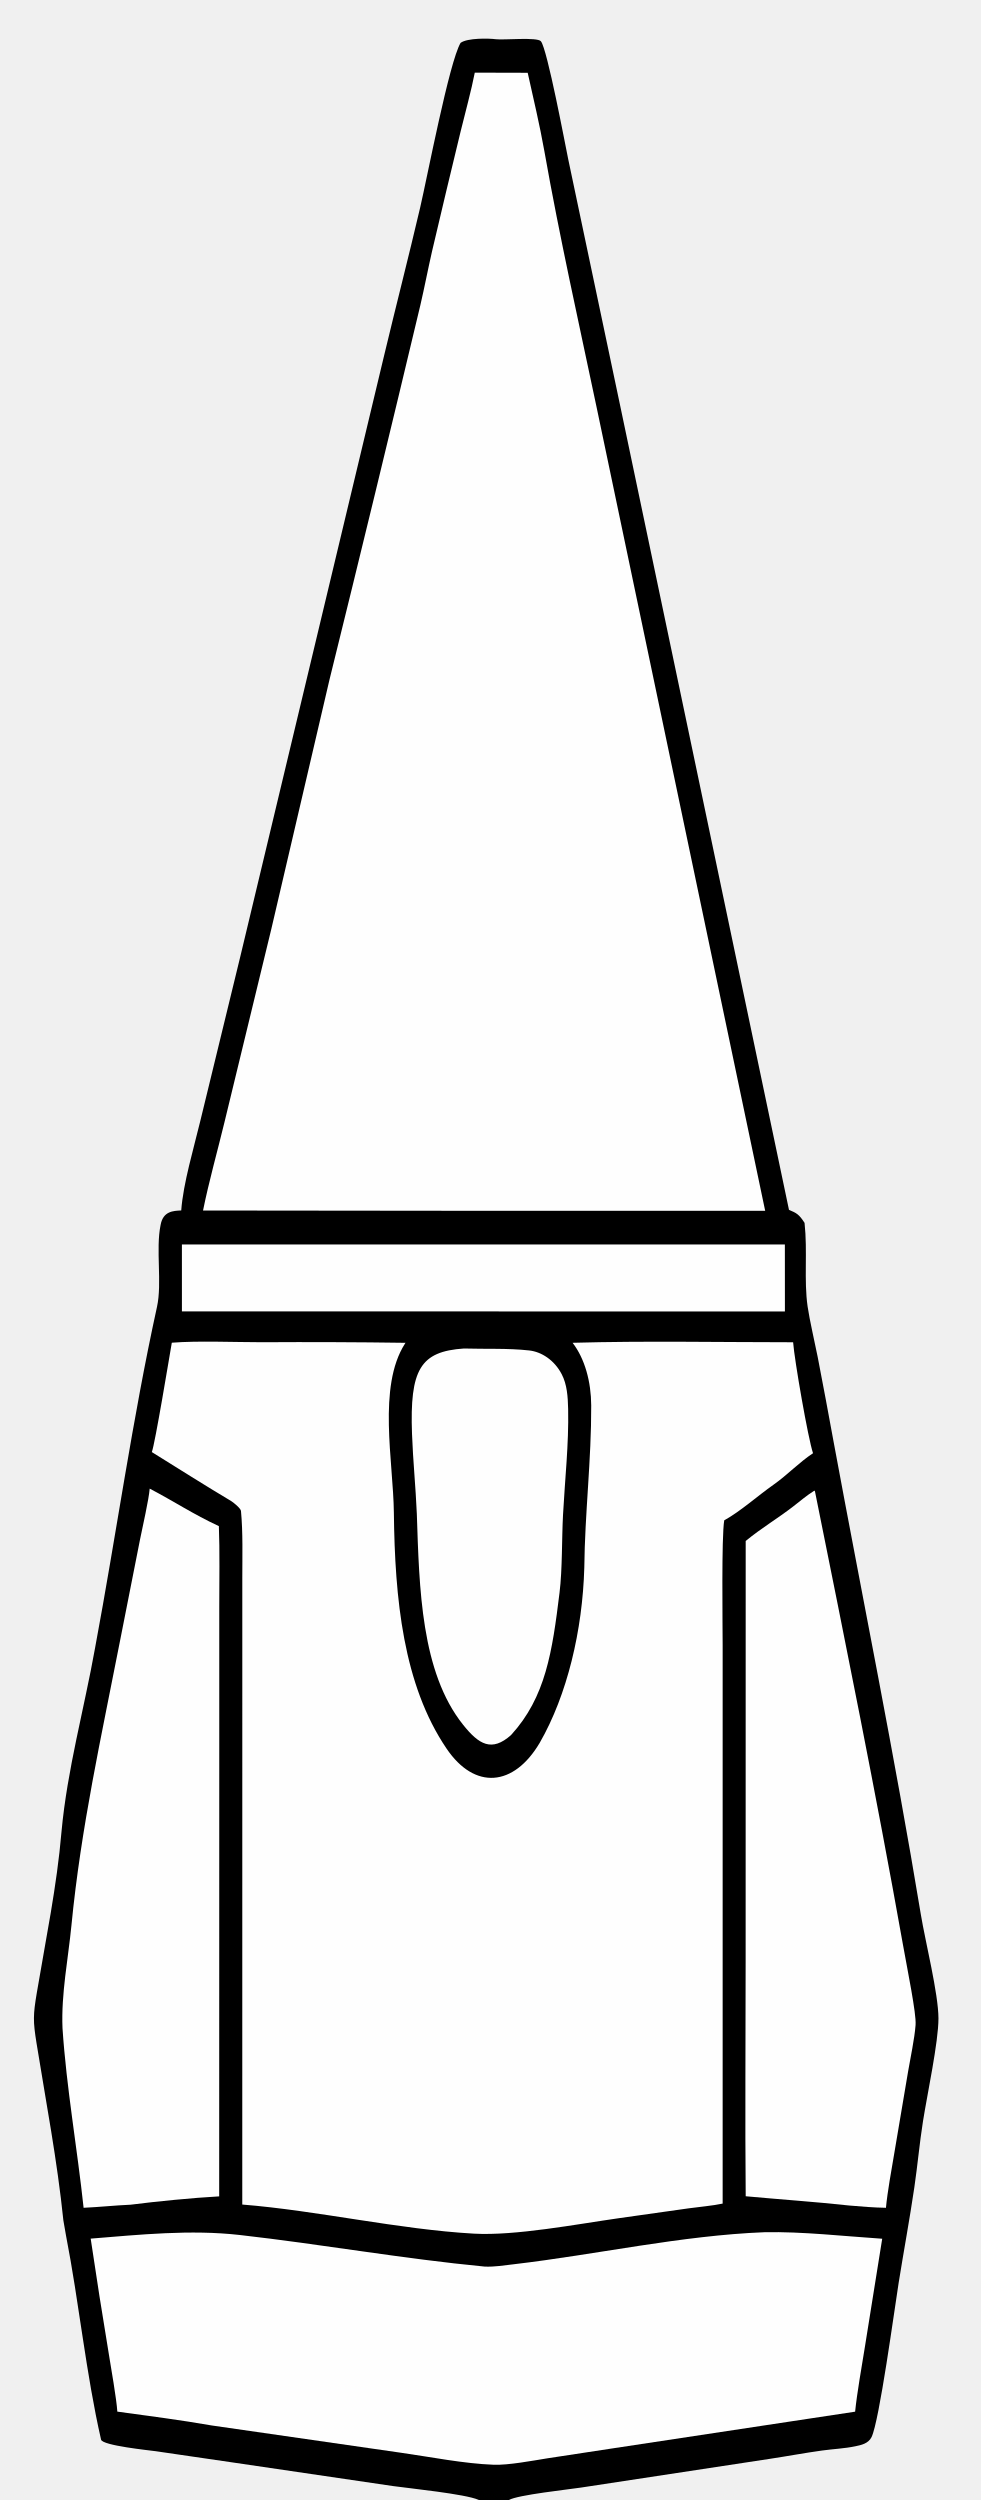
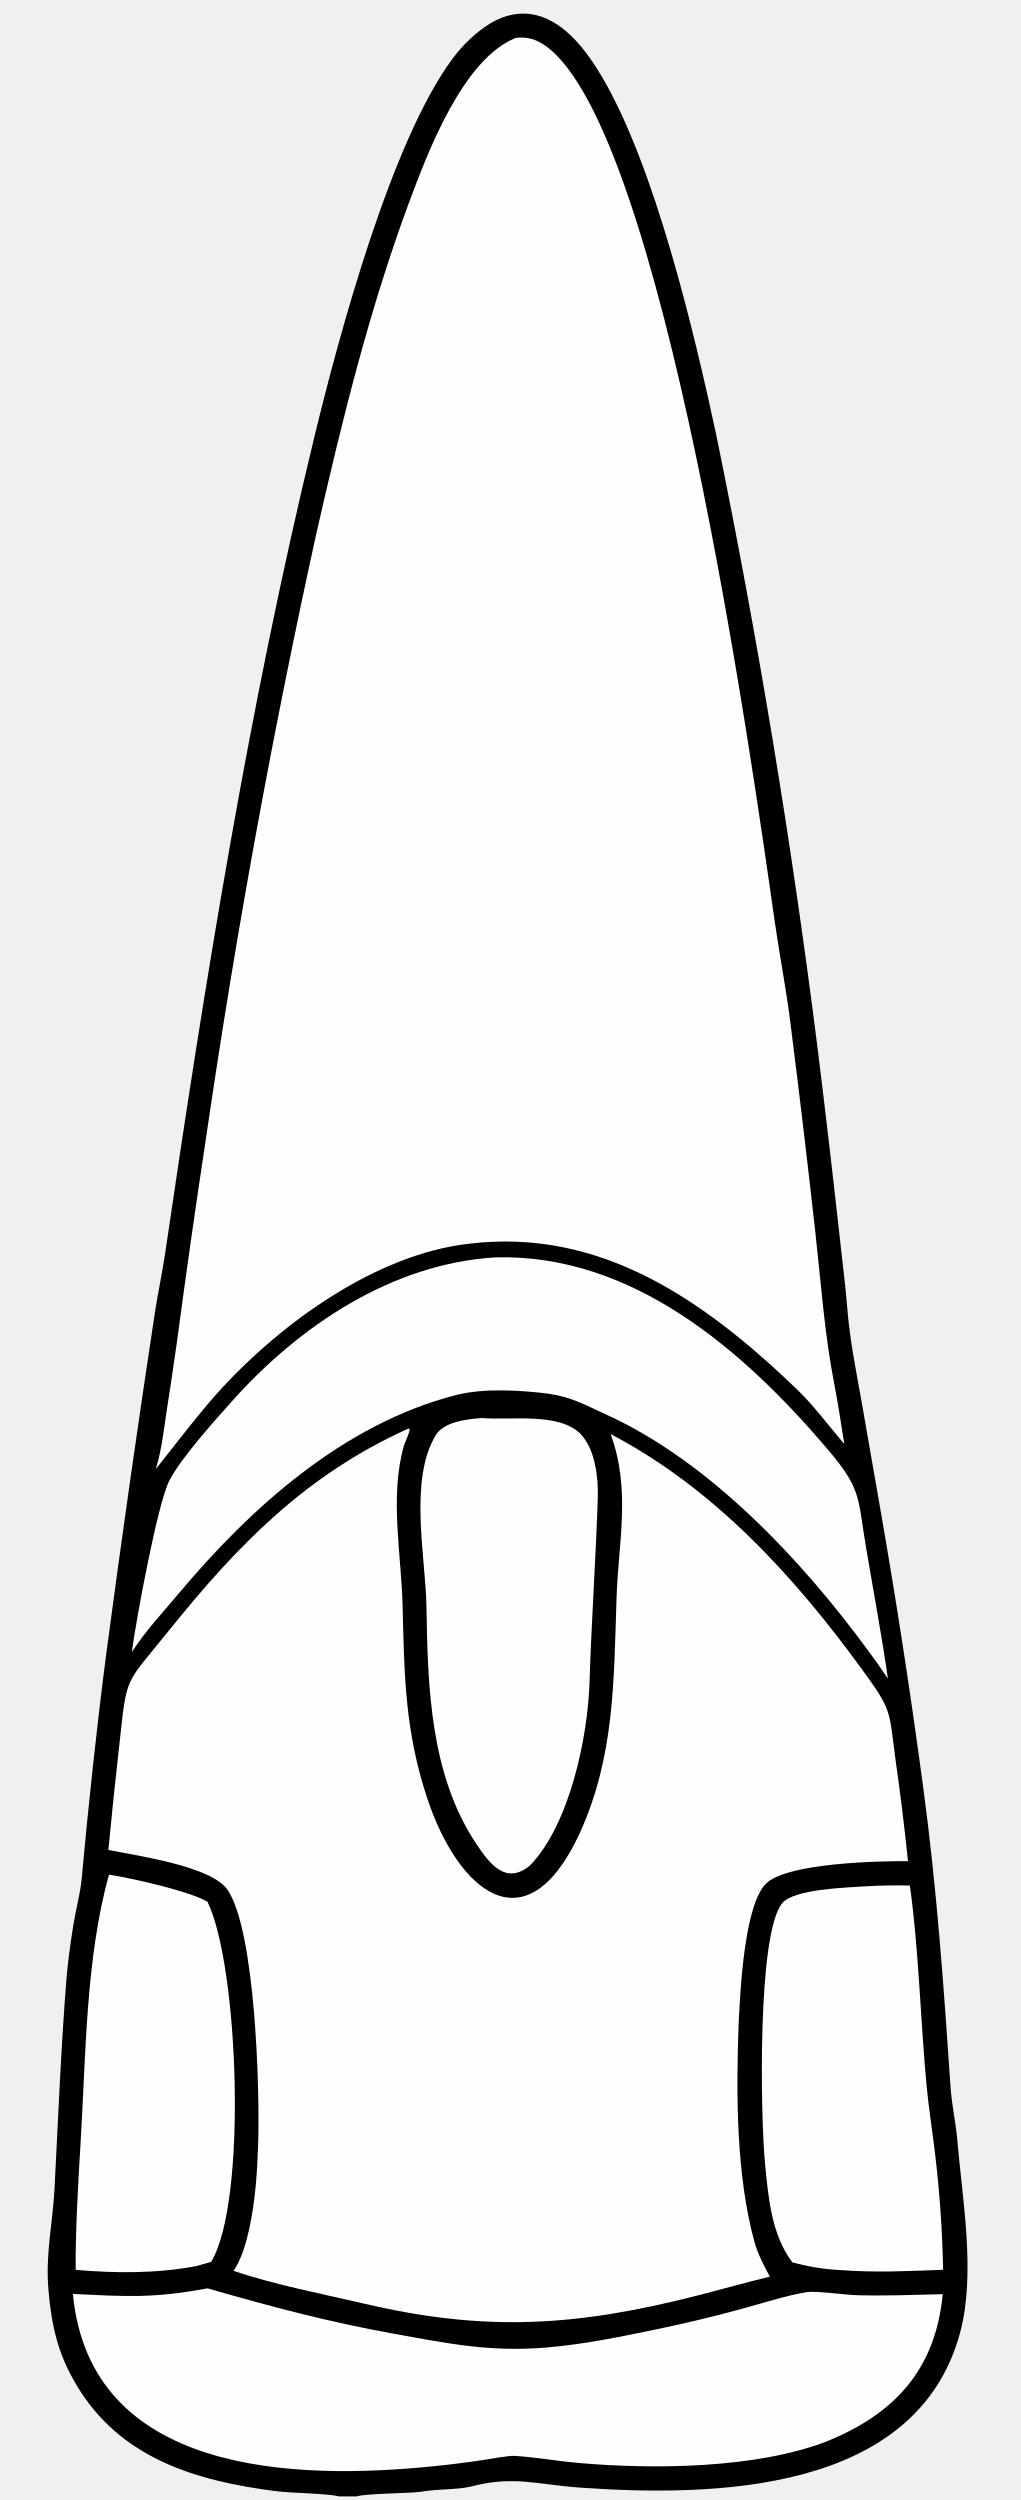
- <svg xmlns="http://www.w3.org/2000/svg" width="89" height="227" viewBox="0 0 89 227" fill="none">
-   <path d="M16.456 109.91C16.629 107.472 17.607 104.198 18.189 101.776L21.829 86.816L34.882 32.263C35.937 27.848 37.121 23.249 38.151 18.845C38.791 16.105 40.794 5.626 41.82 3.893C42.44 3.432 44.409 3.48 45.014 3.561C45.715 3.654 48.779 3.348 49.113 3.746C49.692 4.438 51.338 13.223 51.592 14.448L56.237 36.481L71.639 109.854C72.332 110.146 72.552 110.258 73.054 111.037C73.335 113.644 72.986 116.238 73.331 118.632C73.508 119.864 73.992 121.925 74.246 123.213C74.744 125.789 75.228 128.37 75.699 130.957C78.344 145.252 81.24 159.476 83.618 173.867C84.022 176.312 85.21 181.038 85.212 183.272C85.215 185.406 84.185 190.205 83.804 192.629C83.492 194.608 83.315 196.62 83.023 198.605C82.595 201.515 82.059 204.398 81.595 207.297C81.215 209.679 79.842 219.854 79.136 221.291C78.842 221.889 78.162 222.016 77.686 222.117C76.688 222.329 75.662 222.367 74.656 222.506C73.083 222.723 71.51 223.02 69.936 223.257L52.763 225.87C51.728 226.031 46.967 226.542 46.213 227H43.479L43.444 226.983C42.275 226.46 37.176 225.942 35.687 225.735L21.026 223.576L14.141 222.57C13.59 222.49 9.301 222.061 9.177 221.519C7.808 215.538 7.18 209.075 5.994 202.99C5.903 202.52 5.826 202.079 5.753 201.606C5.197 196.176 4.175 190.855 3.316 185.514C2.994 183.512 3.006 182.955 3.339 180.965C4.153 176.099 5.164 171.286 5.586 166.302C6.1 160.69 7.651 155.132 8.628 149.655C10.555 139.349 12.024 128.83 14.254 118.669C14.736 116.487 14.121 113.452 14.584 111.215C14.811 109.978 15.723 109.94 16.456 109.91Z" fill="black" />
-   <path d="M51.991 121.926C58.572 121.739 65.415 121.876 72.015 121.877C72.131 123.468 73.375 130.633 73.823 131.953C72.59 132.759 71.465 133.948 70.254 134.798C68.779 135.834 67.283 137.198 65.76 138.047C65.505 139.536 65.614 147.488 65.617 149.366L65.617 200.086C64.767 200.274 63.421 200.392 62.53 200.517L56.276 201.4C52.373 201.955 46.781 203.025 43.047 202.816C36.182 202.431 28.853 200.722 21.998 200.173L22.001 153.762L22.001 143.299C22.001 141.323 22.067 139.151 21.88 137.192C21.857 136.952 21.17 136.403 20.994 136.299C18.578 134.858 16.188 133.34 13.786 131.848C14.08 131.082 15.357 123.323 15.6 121.918C17.959 121.728 21.381 121.874 23.804 121.874C28.142 121.848 32.481 121.865 36.819 121.928L36.764 122.013C34.272 125.928 35.71 132.691 35.763 137.353C35.852 145.17 36.611 152.965 40.547 158.772C43.112 162.555 46.657 162.229 49.007 158.246C51.505 153.9 52.895 148.027 53.054 142.351C53.105 137.404 53.701 132.54 53.682 127.62C53.673 125.465 53.106 123.371 51.991 121.926Z" fill="#FEFEFE" />
-   <path d="M43.11 6.596L47.915 6.609C48.425 8.907 49.014 11.383 49.426 13.711C50.81 21.535 52.55 29.275 54.177 37.006L69.478 109.941L44.891 109.943L18.436 109.914C18.961 107.308 19.749 104.511 20.377 101.916L24.644 84.321L29.919 61.707C32.715 50.395 35.466 39.06 38.17 27.701C38.546 26.087 38.858 24.445 39.228 22.824C40.08 19.188 40.945 15.559 41.824 11.937C42.214 10.334 42.809 8.167 43.11 6.596Z" fill="#FEFEFE" />
-   <path d="M69.424 202.685C72.814 202.614 76.704 203.053 80.104 203.277L78.54 213.05C78.255 214.831 77.822 217.234 77.645 218.98L55.372 222.351L49.708 223.214C48.328 223.434 46.154 223.85 44.821 223.799C42.108 223.697 39.152 223.099 36.433 222.713L19.218 220.231C16.44 219.744 13.446 219.357 10.653 218.975C10.584 217.836 10.077 214.967 9.878 213.728C9.3 210.252 8.752 206.764 8.234 203.267C12.728 202.905 17.288 202.429 21.784 202.939C29.201 203.779 36.609 205.101 44.031 205.808C44.909 205.841 45.785 205.696 46.655 205.594C54.209 204.709 61.855 202.982 69.424 202.685Z" fill="#FEFEFE" />
-   <path d="M73.95 135.347C73.966 135.37 73.982 135.391 73.998 135.414C76.734 149.001 79.551 162.888 81.987 176.572C82.419 178.995 83.207 182.824 83.135 183.841L83.128 183.933C83.046 185.063 82.657 186.914 82.457 188.079L81.202 195.508C80.955 196.98 80.581 199.001 80.444 200.468C79.372 200.451 78.185 200.354 77.114 200.261C74.019 199.924 70.822 199.709 67.71 199.42C67.644 192.407 67.704 185.185 67.704 178.158L67.709 139.92C69.141 138.74 70.595 137.892 72.039 136.773C72.691 136.266 73.265 135.775 73.95 135.347Z" fill="#FEFEFE" />
-   <path d="M13.592 135.167C15.85 136.35 17.52 137.479 19.874 138.573C19.961 140.779 19.909 143.685 19.909 145.931L19.909 159.108L19.902 199.43C17.498 199.563 14.236 199.884 11.856 200.187C10.447 200.248 9.014 200.402 7.591 200.467C7.019 195.115 6.029 189.539 5.675 184.151C5.547 181.024 6.194 177.846 6.488 174.814C7.354 165.909 9.211 157.655 10.885 149.056L12.714 139.788C12.944 138.638 13.511 136.181 13.592 135.167Z" fill="#FEFEFE" />
-   <path d="M42.12 122.444C44.08 122.504 46.124 122.407 48.059 122.622C49.158 122.745 50.333 123.485 51.007 124.785C51.484 125.705 51.562 126.792 51.587 127.94C51.655 131.101 51.292 134.368 51.123 137.533C51.005 139.741 51.068 142.478 50.808 144.597C50.146 149.988 49.548 154.105 46.401 157.545C44.646 159.107 43.482 158.404 42.044 156.602C38.228 151.821 38.071 144.233 37.848 137.461C37.745 135.037 37.499 132.627 37.411 130.204C37.198 124.339 38.166 122.714 42.12 122.444Z" fill="#FEFEFE" />
-   <path d="M16.517 112.998L71.266 113L71.27 119.081L16.518 119.075L16.517 112.998Z" fill="#FEFEFE" />
+ <svg xmlns="http://www.w3.org/2000/svg" width="127" height="311" viewBox="0 0 127 311" fill="none">
+   <g clip-path="url(#clip0_206_31)">
+     <path d="M42.205 310.555L42.151 310.541C40.68 310.185 36.243 310.142 34.396 309.909C24.436 308.643 14.941 305.862 9.49 296.659C7.159 292.724 6.413 289.315 6.022 284.81C5.643 280.436 6.557 276.544 6.779 272.333C7.242 263.567 7.576 254.766 8.282 246.015C8.455 243.876 8.786 241.605 9.12 239.49C9.409 237.656 9.99 235.577 10.156 233.759C11.024 224.283 12.038 214.803 13.268 205.366C15.141 191.302 17.145 177.254 19.278 163.228C19.644 160.802 20.179 158.406 20.536 155.973C25.527 121.969 30.955 88.02 39.048 54.592C42.148 41.789 48.65 17.574 56.322 7.264C57.563 5.595 59.236 3.977 61.017 2.896C62.768 1.833 64.788 1.4 66.793 1.909C70.413 2.828 73.105 6.532 74.899 9.58C81.498 20.788 86.359 41.303 89.127 54.215C94.313 79.553 98.525 105.081 101.752 130.743C102.746 138.791 103.686 146.845 104.572 154.906C104.855 157.491 105.198 160.168 105.403 162.756C105.718 166.715 106.468 170.359 107.164 174.261L109.489 187.587C111.505 199.133 113.29 210.718 114.844 222.335C116.521 234.748 117.407 247.117 118.245 259.609C118.391 261.788 118.9 264.062 119.089 266.223C119.724 273.707 121.412 282.94 119.414 290.266C113.976 310.206 88.668 310.629 72.048 309.452C67.093 309.1 63.782 307.948 58.726 309.295C57.037 309.745 54.197 309.621 52.41 309.968C50.605 310.207 45.655 310.163 44.353 310.555H42.205Z" fill="black" />
+     <path d="M64.139 4.721C65.579 4.522 66.759 4.906 67.916 5.741C82.579 16.325 93.563 94.916 96.356 114.503C96.94 118.595 97.728 122.64 98.265 126.745C99.392 135.624 100.451 144.511 101.442 153.406C102.137 159.734 102.585 166.066 103.81 172.311C104.282 174.717 104.638 177.21 105.028 179.638C103.242 177.545 101.151 174.764 99.206 172.895C87.766 161.896 74.853 152.701 58.31 154.724L58.221 154.735C46.809 156.055 35.137 164.5 27.583 172.698C25.016 175.482 21.758 179.756 19.38 182.762C20.101 180.46 20.393 177.805 20.751 175.398C21.195 172.57 21.616 169.738 22.015 166.903C23.151 158.384 24.365 149.878 25.658 141.382C29.323 116.264 33.882 91.285 39.325 66.493C42.483 52.591 45.928 38.515 50.906 25.134C53.235 18.875 57.583 7.364 64.139 4.721Z" fill="#FEFEFE" />
+     <path d="M50.802 177.714L50.937 177.729C51.074 178.019 50.377 179.386 50.244 179.853C48.448 186.19 49.924 193.339 50.081 199.692C50.298 208.502 50.377 215.381 53.165 223.759C56.95 235.135 65.369 242.551 72.093 228.108C76.473 218.501 76.352 209.136 76.699 198.773C76.934 191.769 78.501 185.282 75.959 178.398C88.79 185.112 98.759 196.03 107.203 207.627C111.032 212.885 110.551 212.592 111.418 219.02C112.01 223.178 112.522 227.346 112.955 231.524C109.291 231.516 98.232 231.733 95.412 234.211C92.571 236.707 92.085 247.822 91.888 251.698C91.567 260.293 91.561 270.618 93.879 278.988C94.265 280.383 95.074 281.927 95.766 283.214C92.85 283.916 89.515 284.861 86.622 285.597C71.73 289.388 60.462 290.122 45.397 286.594C40.148 285.365 34.274 284.264 29.06 282.491C30.092 280.937 30.65 278.922 31.038 277.117C31.772 273.705 32.009 270.117 32.117 266.637C32.325 259.911 31.78 240.375 28.343 235.141C26.378 232.149 17.016 230.846 13.482 230.134C13.899 225.739 14.357 221.349 14.854 216.964C15.813 208.257 15.454 209.752 20.919 202.954C29.578 192.185 38.027 183.478 50.802 177.714Z" fill="#FEFEFE" />
+     <path d="M25.819 284.67C33.78 286.96 40.739 288.825 48.965 290.311C55.801 291.545 60.946 292.622 68.06 292.023C72.61 291.639 77.068 290.717 81.538 289.794C85.163 289.039 88.765 288.175 92.339 287.204C94.72 286.549 98.135 285.468 100.476 285.125C101.491 284.978 105.261 285.489 106.595 285.524C110.233 285.618 113.653 285.486 117.277 285.395C116.364 294.772 111.326 300.274 102.828 303.716C94.006 307.108 81.285 307.205 71.994 306.392C69.294 306.157 66.669 305.683 64.028 305.51C63.278 305.46 60.842 305.916 59.972 306.047C57.96 306.347 55.941 306.599 53.917 306.8C36.717 308.55 11.218 307.883 9.066 285.363C15.789 285.685 19.018 285.932 25.819 284.67Z" fill="#FEFEFE" />
+     <path d="M61.693 156.415C78.665 155.981 92.453 167.953 102.843 180.154C107.252 185.33 106.649 186.105 107.782 192.79C108.684 198.111 109.686 203.451 110.456 208.812C109.627 207.577 108.767 206.364 107.877 205.174C99.637 193.962 88.231 181.797 75.41 175.971C72.706 174.743 71.213 173.829 68.2 173.369C64.719 172.94 60.166 172.654 56.672 173.557C42.694 177.178 31.203 187.522 22.136 198.343C19.981 200.914 18.193 202.778 16.391 205.521C16.928 201.572 19.61 186.912 21.101 184.113C22.616 181.268 26.543 176.918 28.776 174.405C37.181 164.949 48.786 157.159 61.693 156.415Z" fill="#FEFEFE" />
+     <path d="M59.738 176.42C59.781 176.416 59.931 176.399 59.974 176.402C63.569 176.708 69.492 175.673 72.21 178.372C74.048 180.276 74.447 183.823 74.365 186.366C74.122 193.95 73.572 201.689 73.338 209.256C73.124 216.162 70.847 226.978 65.943 232.055C62.935 234.564 60.914 231.871 59.258 229.389C53.552 220.838 53.206 209.991 53.054 199.962C52.959 193.728 50.818 184.113 54.217 178.525C55.22 176.875 58.017 176.558 59.738 176.42Z" fill="#FEFEFE" />
+     <path d="M107.49 234.67C109.387 234.551 111.288 234.514 113.188 234.563C114.301 242.443 114.524 251.743 115.29 259.688C115.543 262.316 115.974 264.983 116.285 267.612C116.883 272.507 117.229 277.431 117.323 282.361C112.779 282.527 109.03 282.731 104.457 282.394C102.465 282.292 100.49 281.969 98.569 281.433C95.952 278 95.574 273.281 95.167 269.124C94.628 263.614 94.144 240.459 97.336 236.725C98.814 234.997 105.301 234.821 107.49 234.67Z" fill="#FEFEFE" />
+     <path d="M13.559 233.209C16.434 233.656 23.447 235.224 25.806 236.568C29.678 244.478 30.805 273.84 26.271 281.372L24.415 281.903C19.44 282.837 14.44 282.799 9.413 282.373C9.363 277.839 9.744 271.164 10.023 266.598C10.684 255.745 10.656 243.619 13.559 233.209Z" fill="#FEFEFE" />
+   </g>
+   <defs>
+     <clipPath id="clip0_206_31">
+       <rect width="127" height="310.555" fill="white" />
+     </clipPath>
+   </defs>
</svg>
